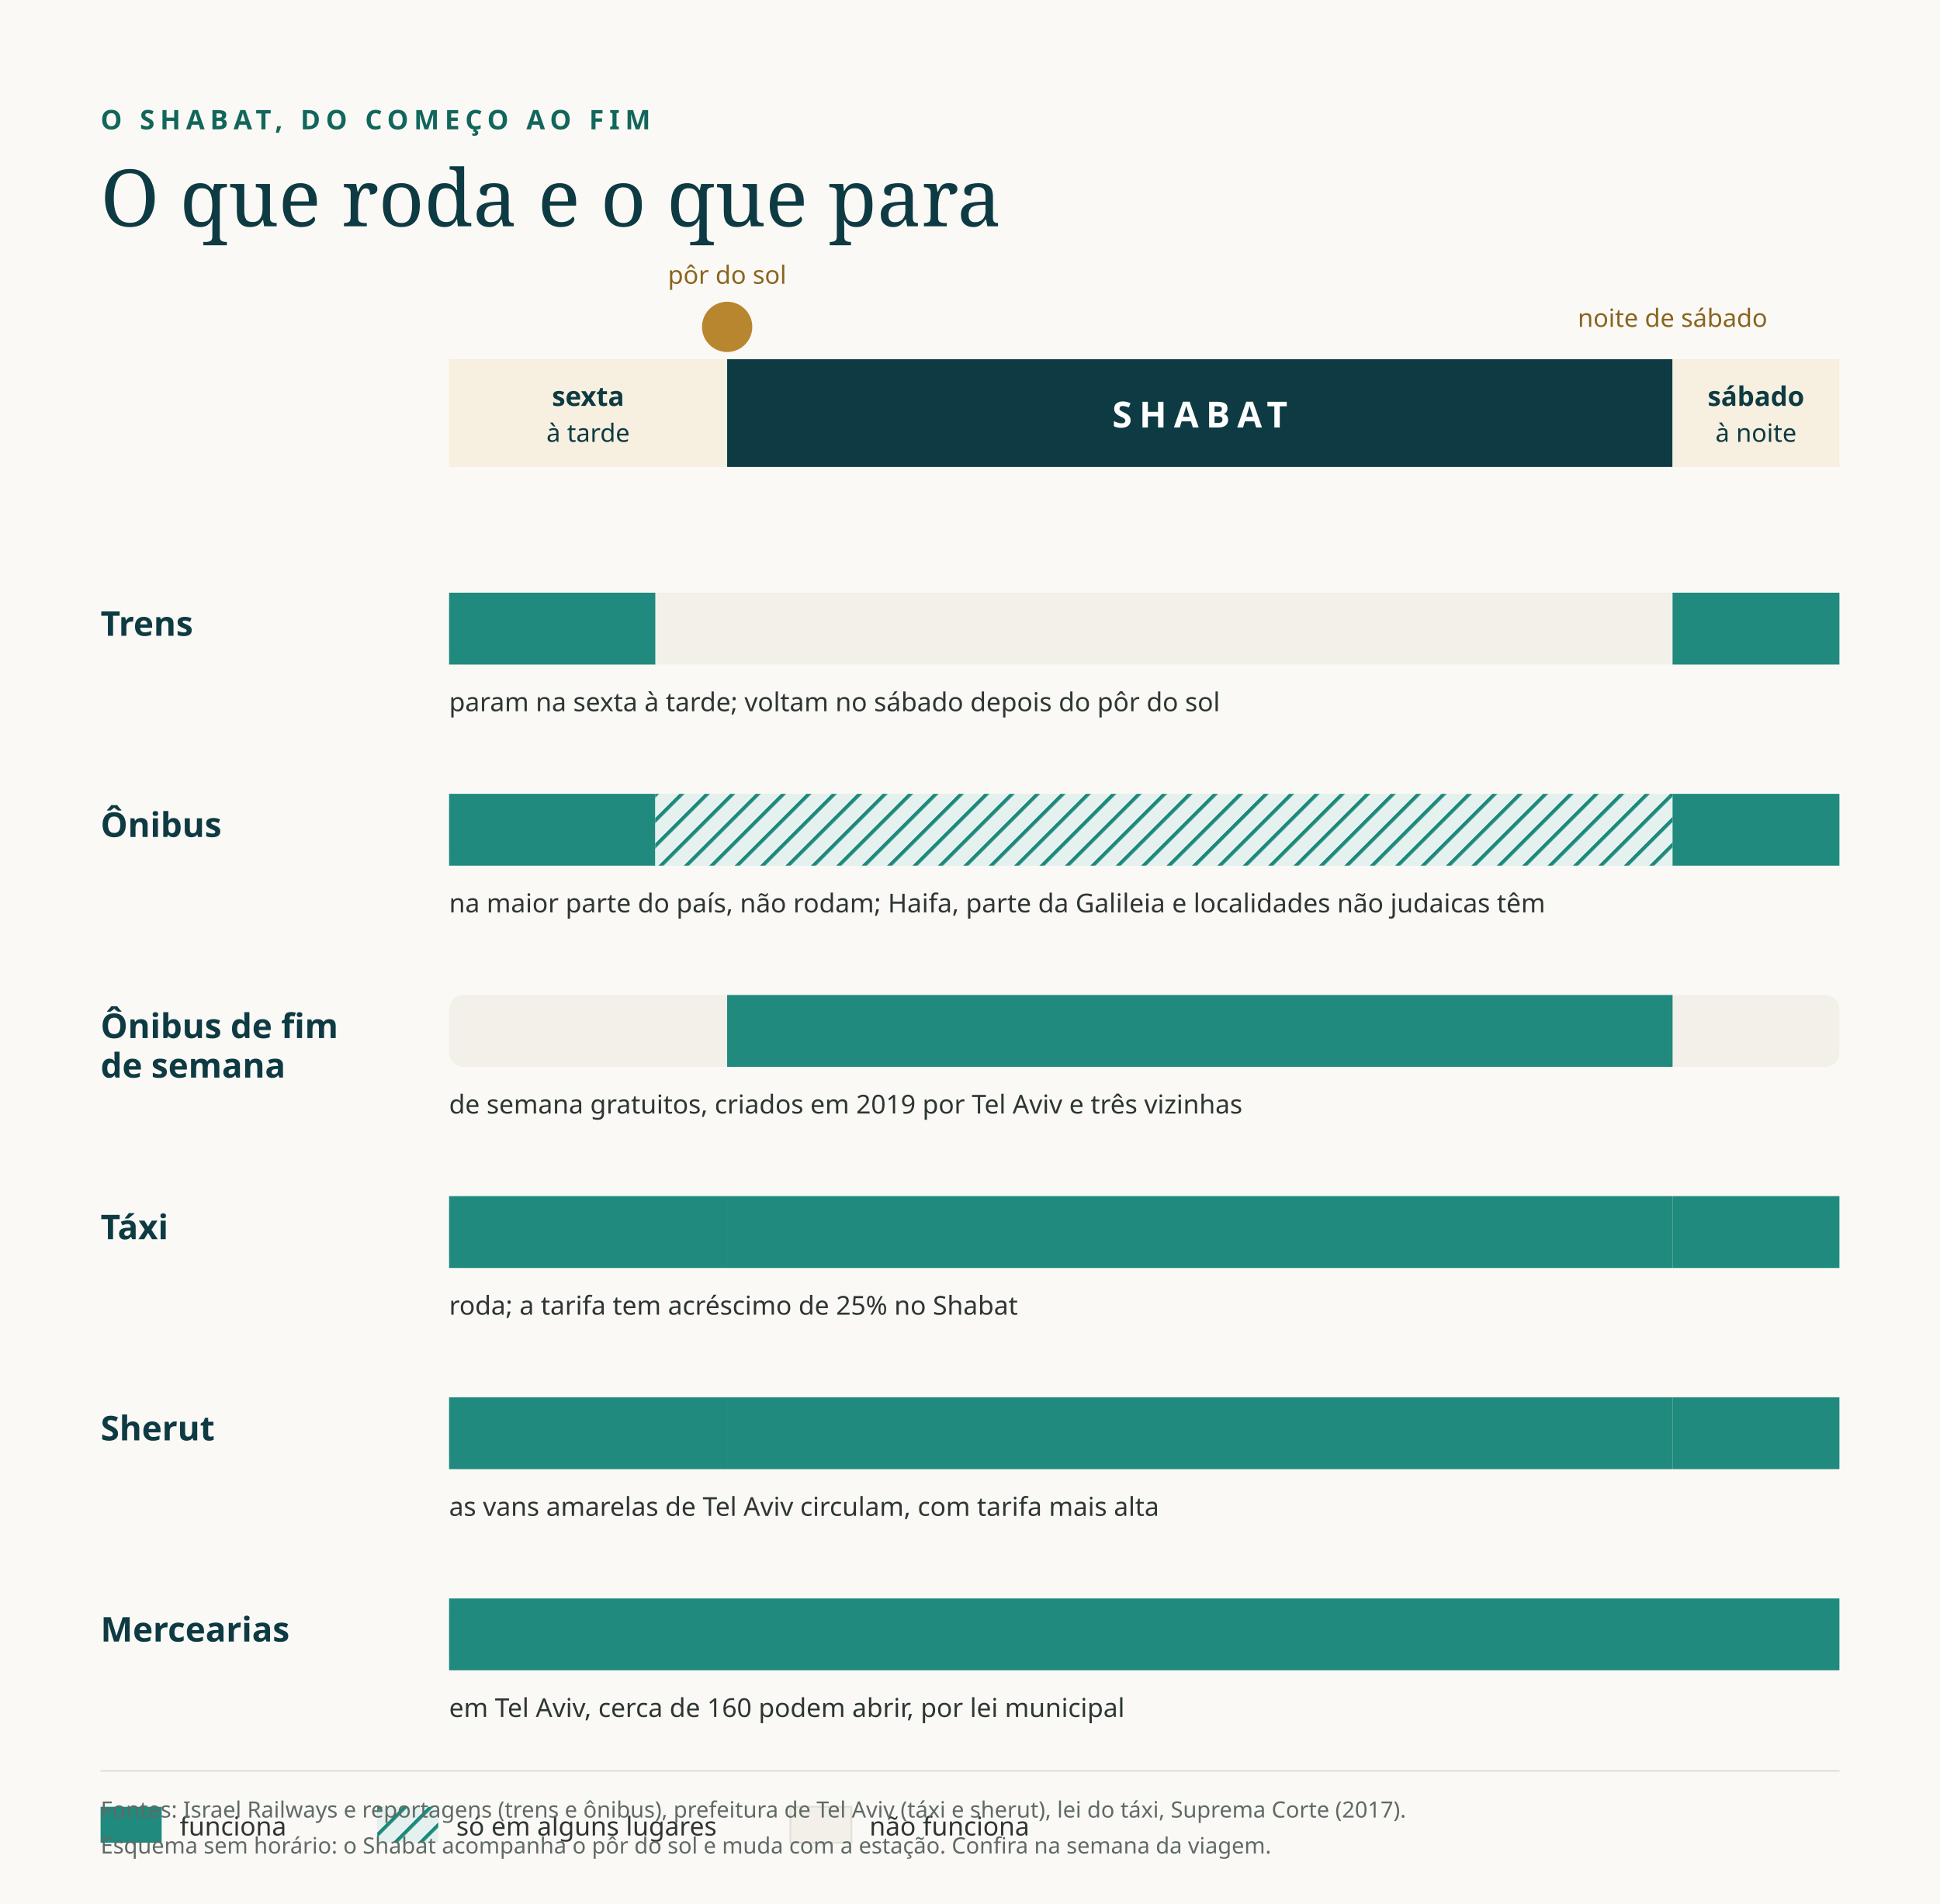
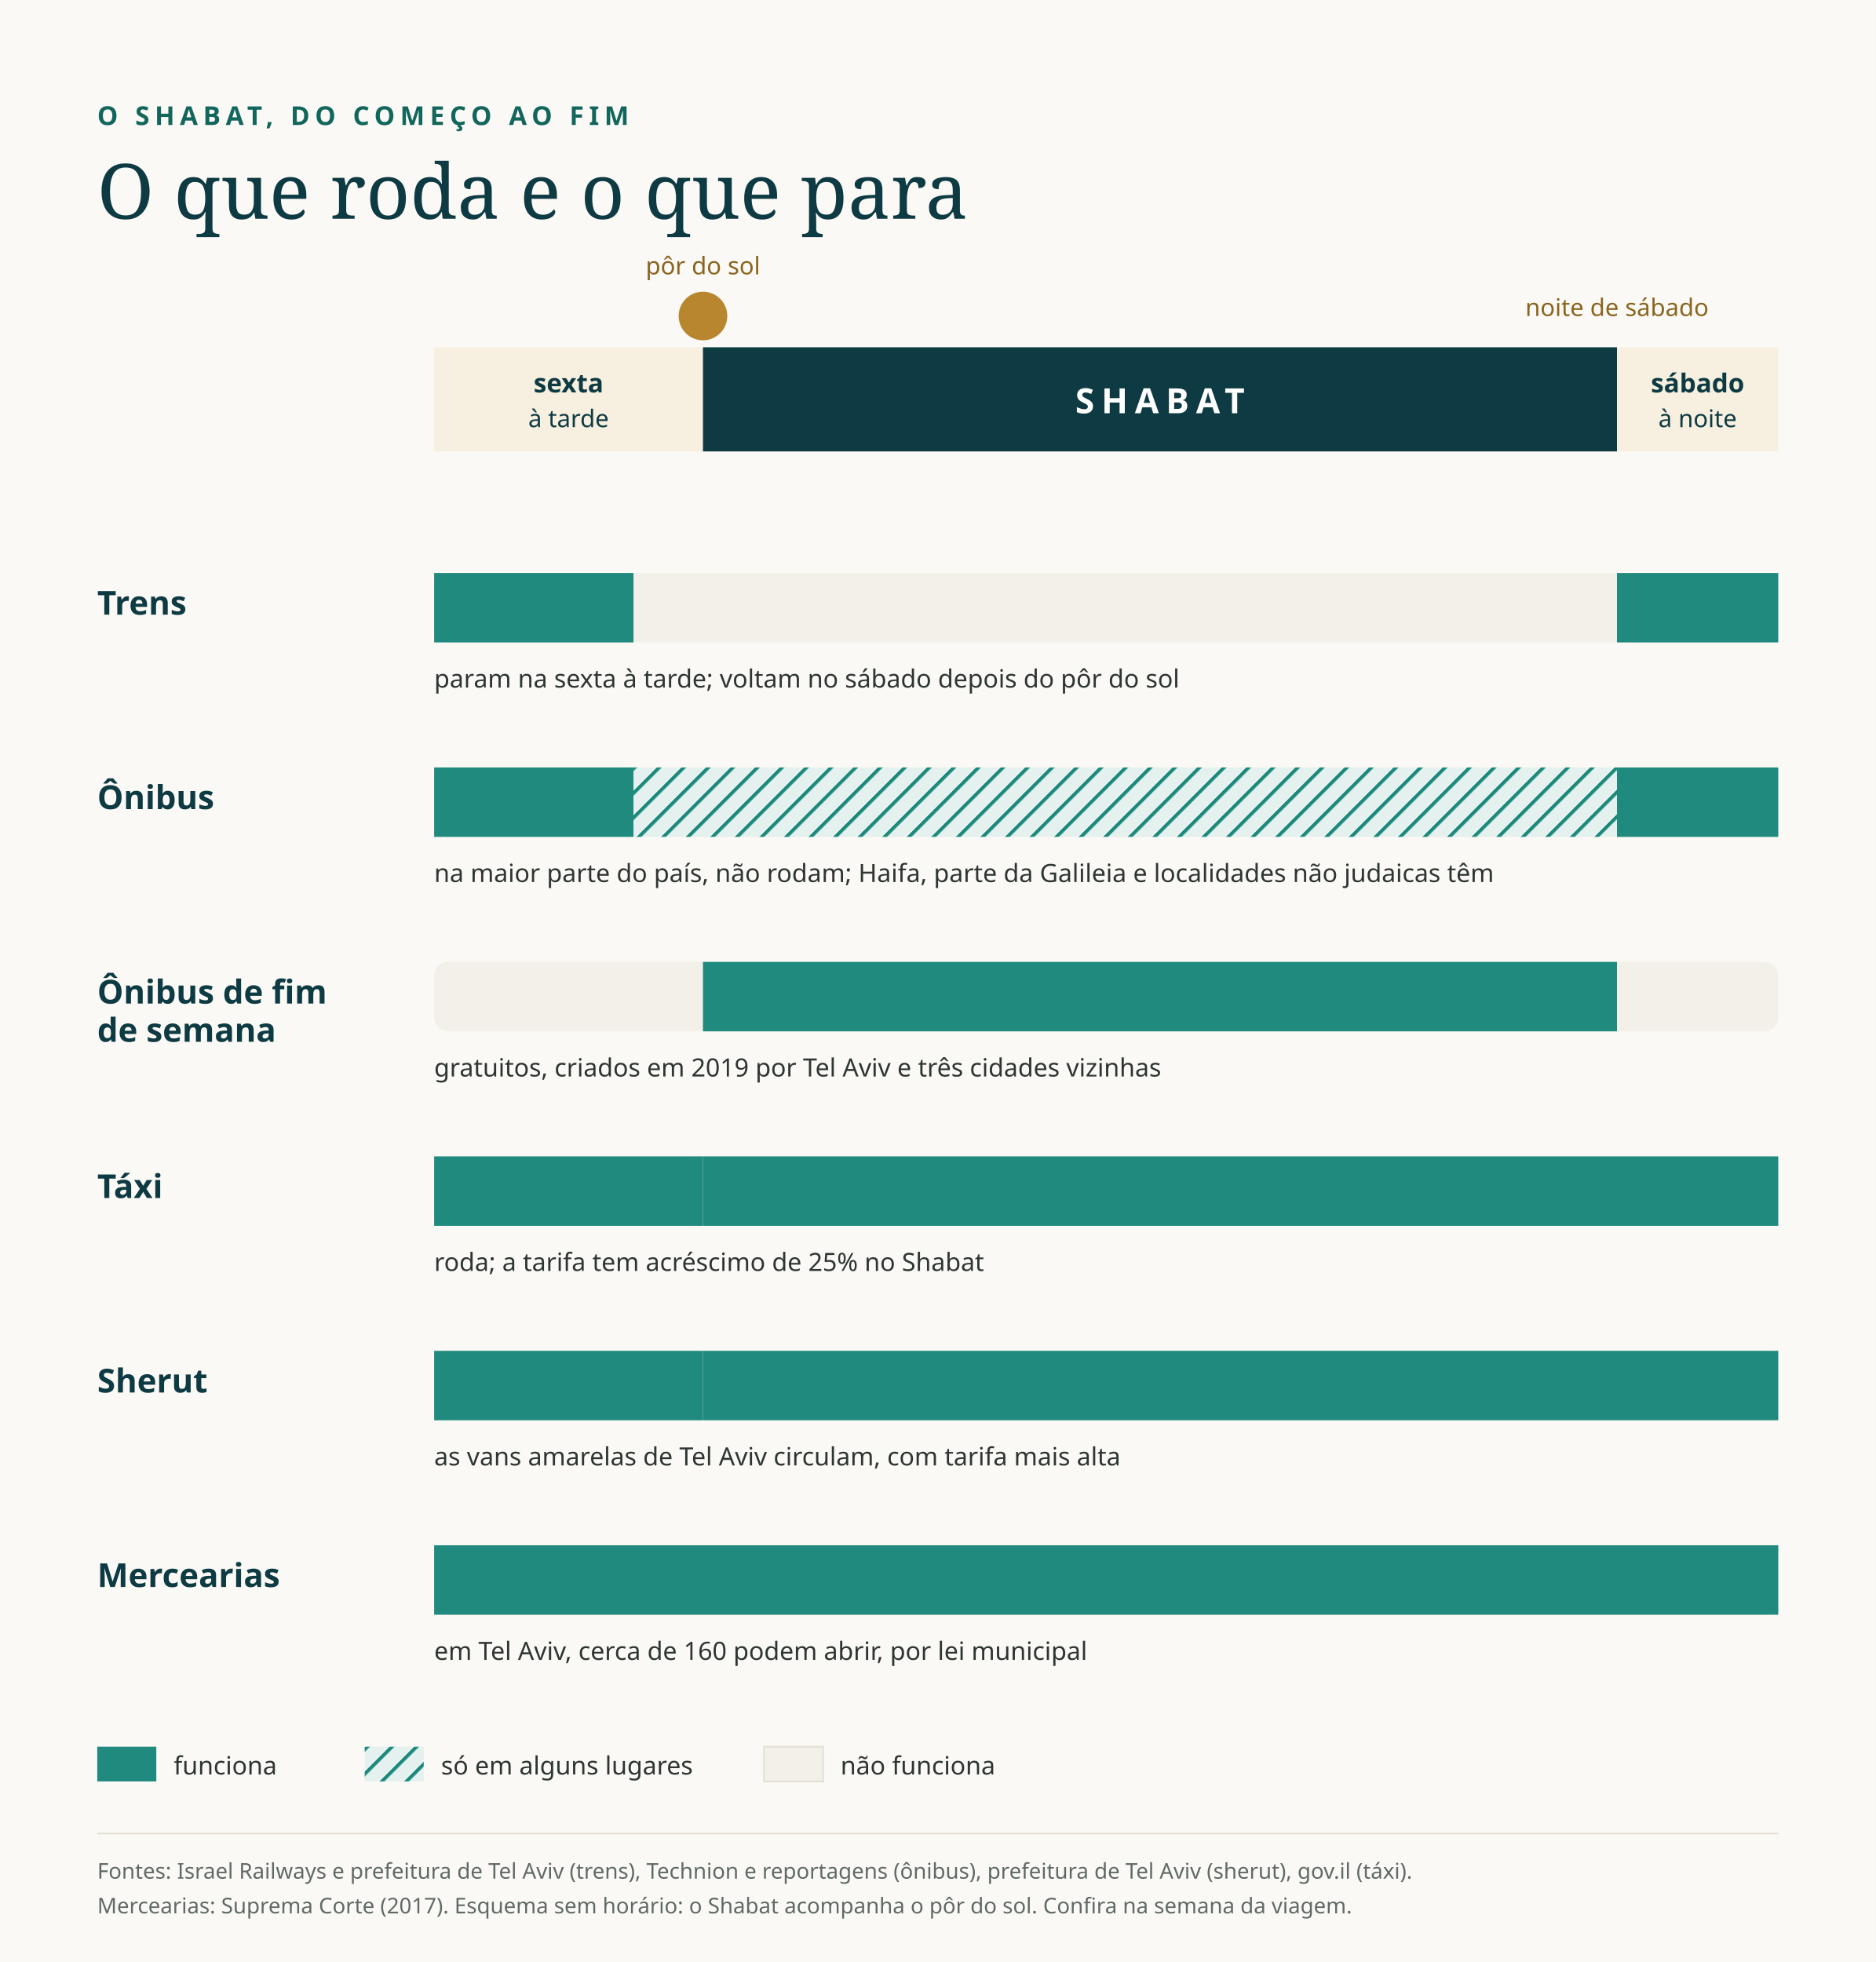
- <svg xmlns="http://www.w3.org/2000/svg" class="fig-shabat-do-comeco-ao-fim" viewBox="0 0 1080 1060" role="img" aria-label="Esquema do Shabat, do fim da tarde de sexta à noite de sábado: trens e a maior parte dos ônibus param; há ônibus em alguns lugares e ônibus gratuitos de fim de semana em Tel Aviv e vizinhas; táxi e sherut rodam com tarifa mais alta; em Tel Aviv, cerca de 160 mercearias podem abrir.">
+ <svg xmlns="http://www.w3.org/2000/svg" class="fig-shabat-do-comeco-ao-fim" viewBox="0 0 1080 1130" role="img" aria-label="Esquema do Shabat, do fim da tarde de sexta à noite de sábado: trens e a maior parte dos ônibus param; há ônibus em alguns lugares e ônibus gratuitos de fim de semana em Tel Aviv e vizinhas; táxi e sherut rodam com tarifa mais alta; em Tel Aviv, cerca de 160 mercearias podem abrir.">
  <style>
.fig-shabat-do-comeco-ao-fim .t{font-family:'Instrument Sans',system-ui,sans-serif}
.fig-shabat-do-comeco-ao-fim .d{font-family:'Literata Display','Literata',Georgia,serif}
.fig-shabat-do-comeco-ao-fim .n{font-family:'Bricolage Grotesque','Instrument Sans',sans-serif;font-weight:700}
.fig-shabat-do-comeco-ao-fim .he{font-family:'Noto Serif Hebrew',serif}
.fig-shabat-do-comeco-ao-fim .k{font-size:15px;letter-spacing:.22em;text-transform:uppercase;font-weight:600}
</style>
  <defs>
    <marker id="shabat-do-comeco-ao-fim--ponta" viewBox="0 0 10 10" refX="7" refY="5" markerWidth="5" markerHeight="5" orient="auto-start-reverse">
      <path d="M0 0L10 5L0 10z" fill="#B9773E" />
    </marker>
    <pattern id="shabat-do-comeco-ao-fim--ondas" width="46" height="22" patternUnits="userSpaceOnUse">
      <rect width="46" height="22" fill="#D3E6E8" />
      <path d="M3 13 q5.5 -5 11 0 t11 0" fill="none" stroke="#A9CDD2" stroke-width="1.6" stroke-linecap="round" />
    </pattern>
    <pattern id="shabat-do-comeco-ao-fim--hachura" width="7" height="7" patternUnits="userSpaceOnUse" patternTransform="rotate(45)">
      <rect width="7" height="7" fill="#FBF3E2" />
      <line x1="0" y1="0" x2="0" y2="7" stroke="#B8862F" stroke-width="2" />
    </pattern>
    <pattern id="shabat-do-comeco-ao-fim--hachura-golan" width="7" height="7" patternUnits="userSpaceOnUse" patternTransform="rotate(-45)">
      <rect width="7" height="7" fill="#F4EEE2" />
      <line x1="0" y1="0" x2="0" y2="7" stroke="#8A6520" stroke-width="1.6" />
    </pattern>
  </defs>
  <g fill="#1B211F">
-     <rect width="1080" height="1060" fill="#FBF9F5" />
+     <rect width="1080" height="1130" fill="#FBF9F5" />
    <text class="t" x="56" y="72" font-size="15" font-weight="700" letter-spacing="3" fill="#12665C">O SHABAT, DO COMEÇO AO FIM</text>
    <text class="d" x="56" y="126" font-size="44" fill="#0E3B43">O que roda e o que para</text>
    <rect x="250" y="200" width="154.8" height="60" fill="#F7EFDF" />
    <rect x="404.8" y="200" width="526.32" height="60" fill="#0E3B43" />
    <rect x="931.12" y="200" width="92.88" height="60" fill="#F7EFDF" />
    <text class="t" x="327.4" y="226" font-size="15" font-weight="700" text-anchor="middle" fill="#0E3B43">sexta</text>
    <text class="t" x="327.4" y="246" font-size="14" text-anchor="middle" fill="#0E3B43">à tarde</text>
    <text class="t" x="667.96" y="238" font-size="20" font-weight="700" text-anchor="middle" letter-spacing="4" fill="#FFFFFF">SHABAT</text>
    <text class="t" x="977.56" y="226" font-size="15" font-weight="700" text-anchor="middle" fill="#0E3B43">sábado</text>
    <text class="t" x="977.56" y="246" font-size="14" text-anchor="middle" fill="#0E3B43">à noite</text>
    <circle cx="404.8" cy="182" r="14" fill="#B8862F" />
    <text class="t" x="404.8" y="158" font-size="14" text-anchor="middle" fill="#8A6520">pôr do sol</text>
    <text class="t" x="931.12" y="182" font-size="14" text-anchor="middle" fill="#8A6520">noite de sábado</text>
    <text class="t" x="56" y="354" font-size="19" font-weight="700" fill="#0E3B43">Trens</text>
    <rect x="250" y="330" width="774" height="40" rx="8" fill="#F3F0E9" />
    <rect x="250" y="330" width="114.8" height="40" fill="#1F8A7D" />
    <rect x="931.12" y="330" width="92.88" height="40" fill="#1F8A7D" />
    <text class="t" x="250" y="396" font-size="14.5" fill="#2E3633">param na sexta à tarde; voltam no sábado depois do pôr do sol</text>
    <text class="t" x="56" y="466" font-size="19" font-weight="700" fill="#0E3B43">Ônibus</text>
    <rect x="250" y="442" width="774" height="40" rx="8" fill="#F3F0E9" />
    <rect x="250" y="442" width="114.8" height="40" fill="#1F8A7D" />
    <rect x="364.8" y="442" width="566.32" height="40" fill="url(#shabat-do-comeco-ao-fim--parcial)" />
    <rect x="931.12" y="442" width="92.88" height="40" fill="#1F8A7D" />
    <text class="t" x="250" y="508" font-size="14.5" fill="#2E3633">na maior parte do país, não rodam; Haifa, parte da Galileia e localidades não judaicas têm</text>
    <text class="t" x="56" y="578" font-size="19" font-weight="700" fill="#0E3B43">Ônibus de fim</text>
    <text class="t" x="56" y="600" font-size="19" font-weight="700" fill="#0E3B43">de semana</text>
    <rect x="250" y="554" width="774" height="40" rx="8" fill="#F3F0E9" />
    <rect x="404.8" y="554" width="526.32" height="40" fill="#1F8A7D" />
-     <text class="t" x="250" y="620" font-size="14.5" fill="#2E3633">de semana gratuitos, criados em 2019 por Tel Aviv e três vizinhas</text>
+     <text class="t" x="250" y="620" font-size="14.5" fill="#2E3633">gratuitos, criados em 2019 por Tel Aviv e três cidades vizinhas</text>
    <text class="t" x="56" y="690" font-size="19" font-weight="700" fill="#0E3B43">Táxi</text>
    <rect x="250" y="666" width="774" height="40" rx="8" fill="#F3F0E9" />
    <rect x="250" y="666" width="154.8" height="40" fill="#1F8A7D" />
    <rect x="404.8" y="666" width="526.32" height="40" fill="#1F8A7D" />
    <rect x="931.12" y="666" width="92.88" height="40" fill="#1F8A7D" />
    <text class="t" x="250" y="732" font-size="14.5" fill="#2E3633">roda; a tarifa tem acréscimo de 25% no Shabat</text>
    <text class="t" x="56" y="802" font-size="19" font-weight="700" fill="#0E3B43">Sherut</text>
    <rect x="250" y="778" width="774" height="40" rx="8" fill="#F3F0E9" />
    <rect x="250" y="778" width="154.8" height="40" fill="#1F8A7D" />
    <rect x="404.8" y="778" width="526.32" height="40" fill="#1F8A7D" />
    <rect x="931.12" y="778" width="92.88" height="40" fill="#1F8A7D" />
    <text class="t" x="250" y="844" font-size="14.5" fill="#2E3633">as vans amarelas de Tel Aviv circulam, com tarifa mais alta</text>
    <text class="t" x="56" y="914" font-size="19" font-weight="700" fill="#0E3B43">Mercearias</text>
    <rect x="250" y="890" width="774" height="40" rx="8" fill="#F3F0E9" />
    <rect x="250" y="890" width="774" height="40" fill="#1F8A7D" />
    <text class="t" x="250" y="956" font-size="14.5" fill="#2E3633">em Tel Aviv, cerca de 160 podem abrir, por lei municipal</text>
    <defs>
      <pattern id="shabat-do-comeco-ao-fim--parcial" width="10" height="10" patternUnits="userSpaceOnUse" patternTransform="rotate(45)">
        <rect width="10" height="10" fill="#E4F1EE" />
        <line x1="0" x2="0" y1="0" y2="10" stroke="#1F8A7D" stroke-width="4" />
      </pattern>
    </defs>
    <rect x="56" y="1006" width="34" height="20" fill="#1F8A7D" />
    <text class="t" x="100" y="1022" font-size="14.5" fill="#2E3633">funciona</text>
    <rect x="210" y="1006" width="34" height="20" fill="url(#shabat-do-comeco-ao-fim--parcial)" />
    <text class="t" x="254" y="1022" font-size="14.5" fill="#2E3633">só em alguns lugares</text>
    <rect x="440" y="1006" width="34" height="20" fill="#F3F0E9" stroke="#E4E0D6" />
    <text class="t" x="484" y="1022" font-size="14.5" fill="#2E3633">não funciona</text>
-     <line x1="56" x2="1024" y1="986" y2="986" stroke="#E4E0D6" />
-     <text class="t" x="56" y="1012" font-size="12.5" fill="#5F6A66">Fontes: Israel Railways e reportagens (trens e ônibus), prefeitura de Tel Aviv (táxi e sherut), lei do táxi, Suprema Corte (2017).</text>
-     <text class="t" x="56" y="1032" font-size="12.5" fill="#5F6A66">Esquema sem horário: o Shabat acompanha o pôr do sol e muda com a estação. Confira na semana da viagem.</text>
+     <line x1="56" x2="1024" y1="1056" y2="1056" stroke="#E4E0D6" />
+     <text class="t" x="56" y="1082" font-size="12.5" fill="#5F6A66">Fontes: Israel Railways e prefeitura de Tel Aviv (trens), Technion e reportagens (ônibus), prefeitura de Tel Aviv (sherut), gov.il (táxi).</text>
+     <text class="t" x="56" y="1102" font-size="12.5" fill="#5F6A66">Mercearias: Suprema Corte (2017). Esquema sem horário: o Shabat acompanha o pôr do sol. Confira na semana da viagem.</text>
  </g>
</svg>
